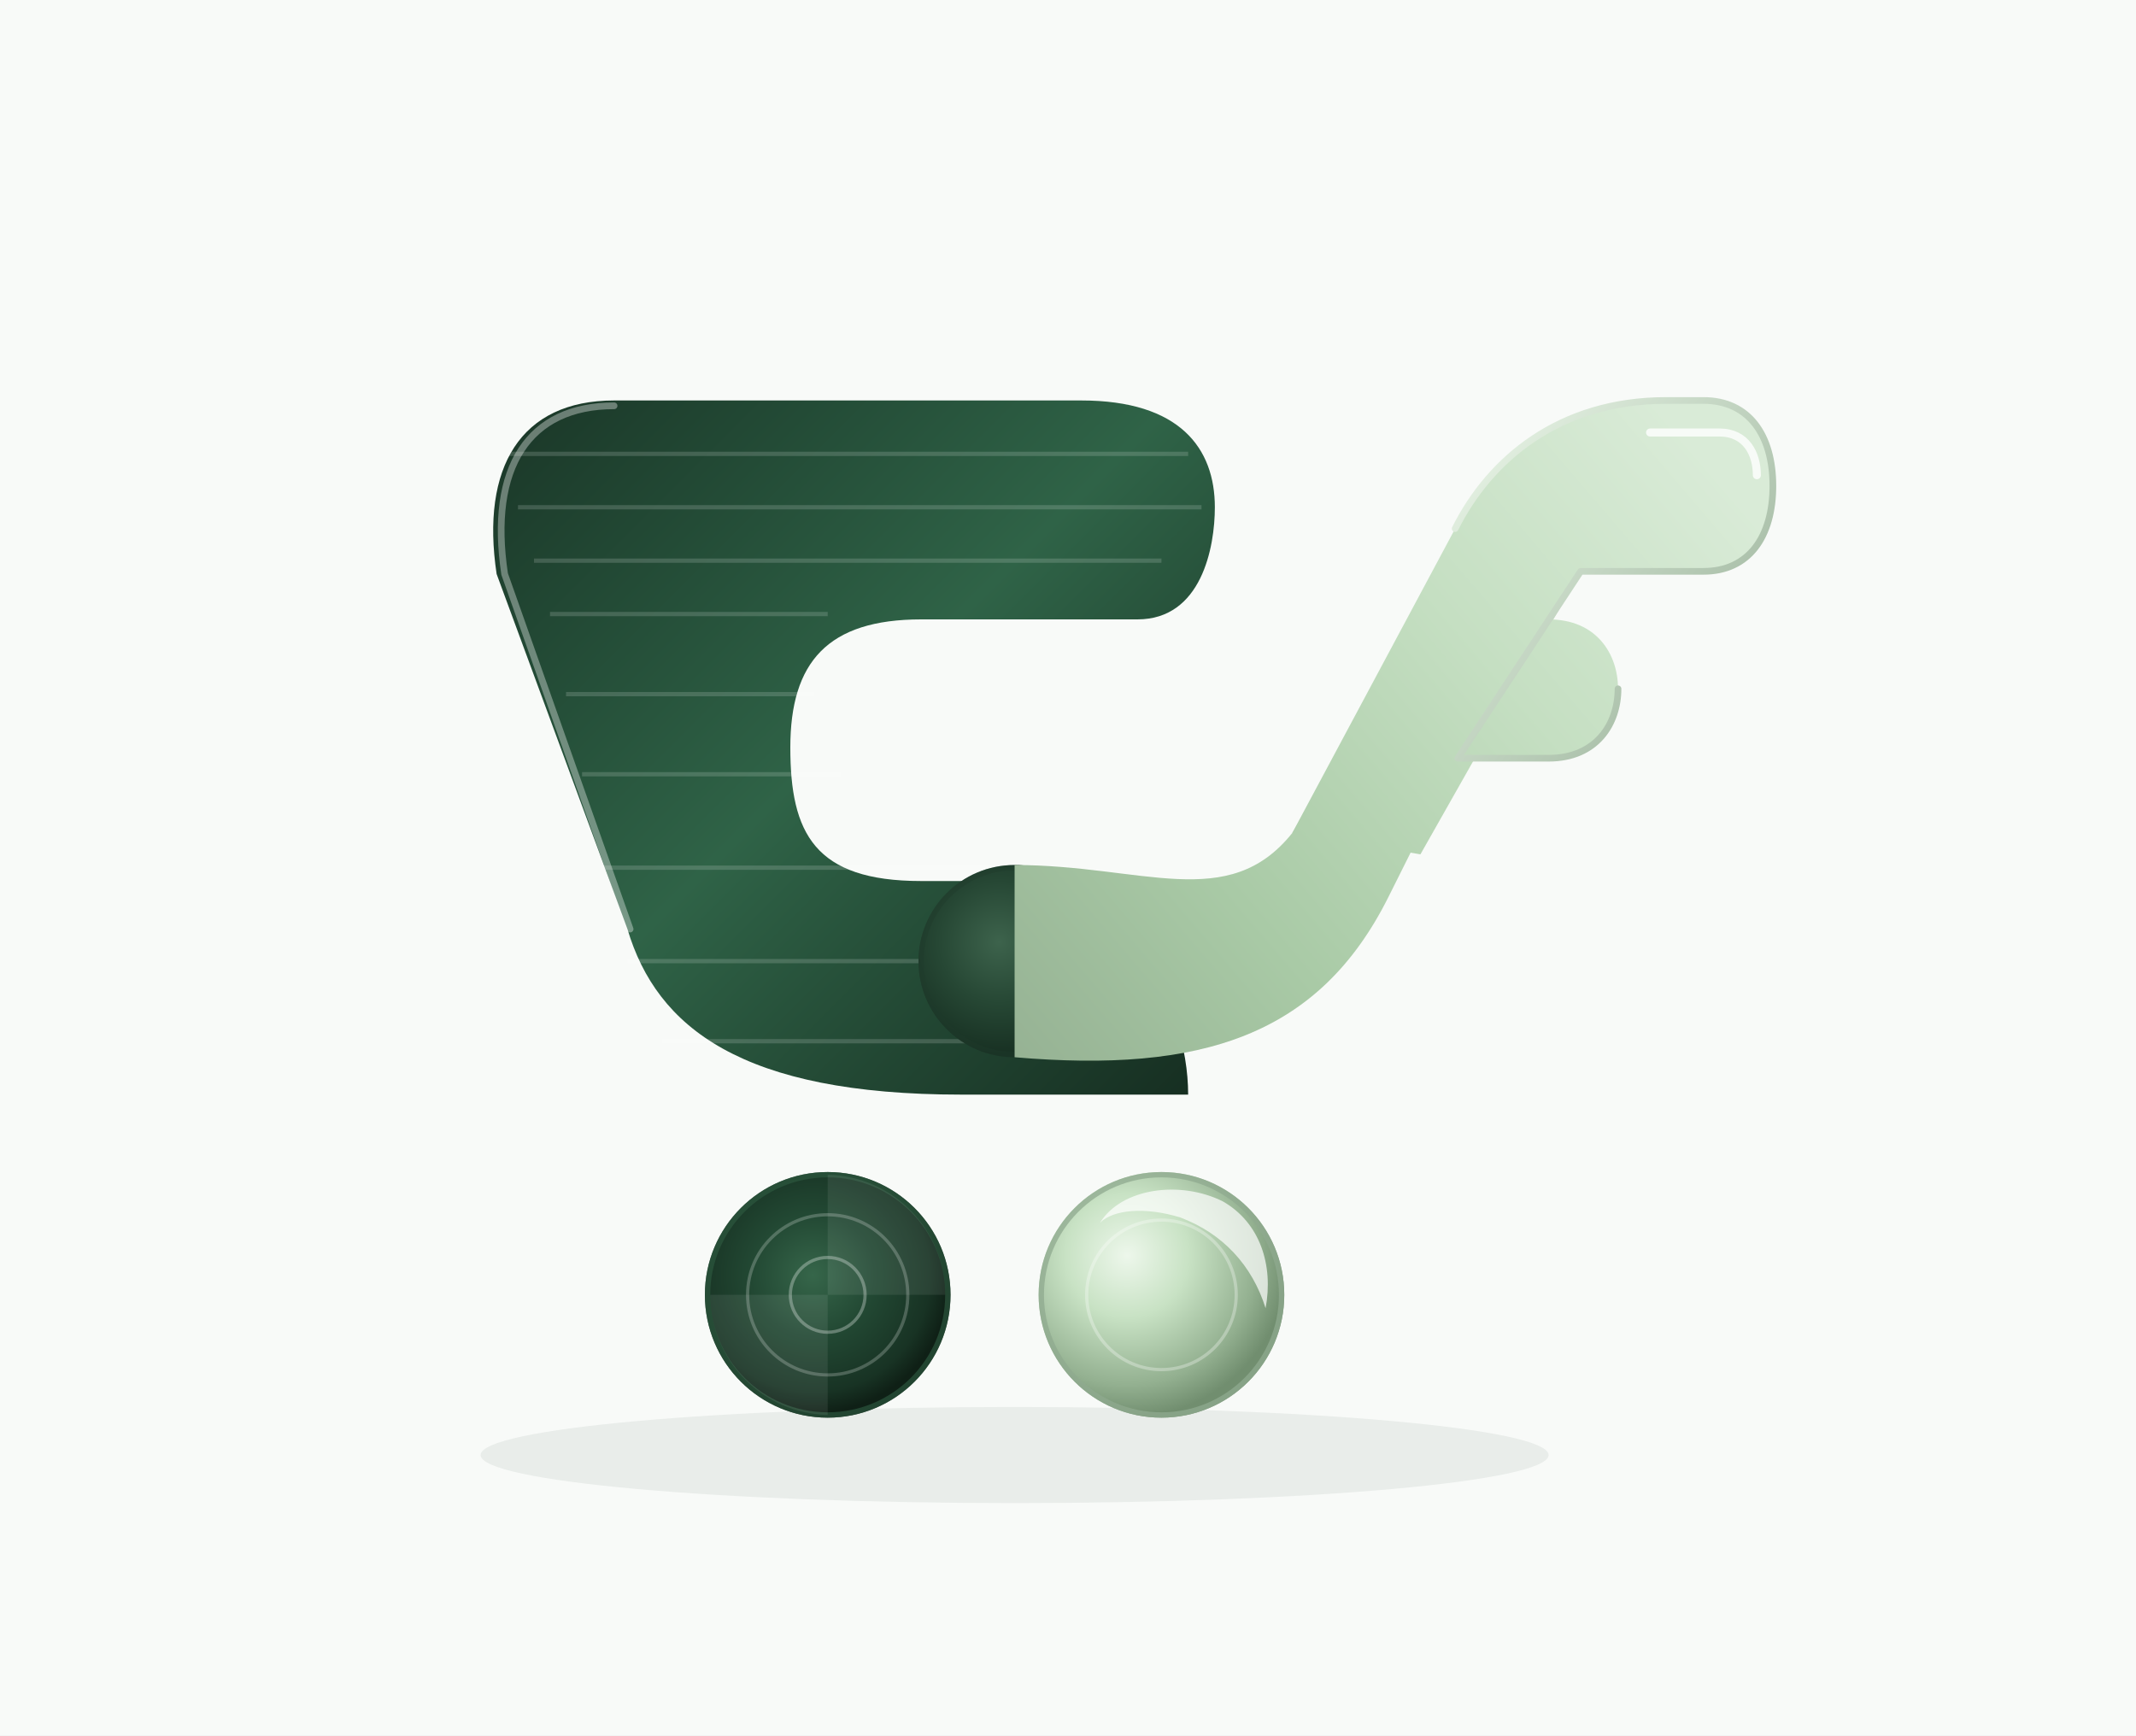
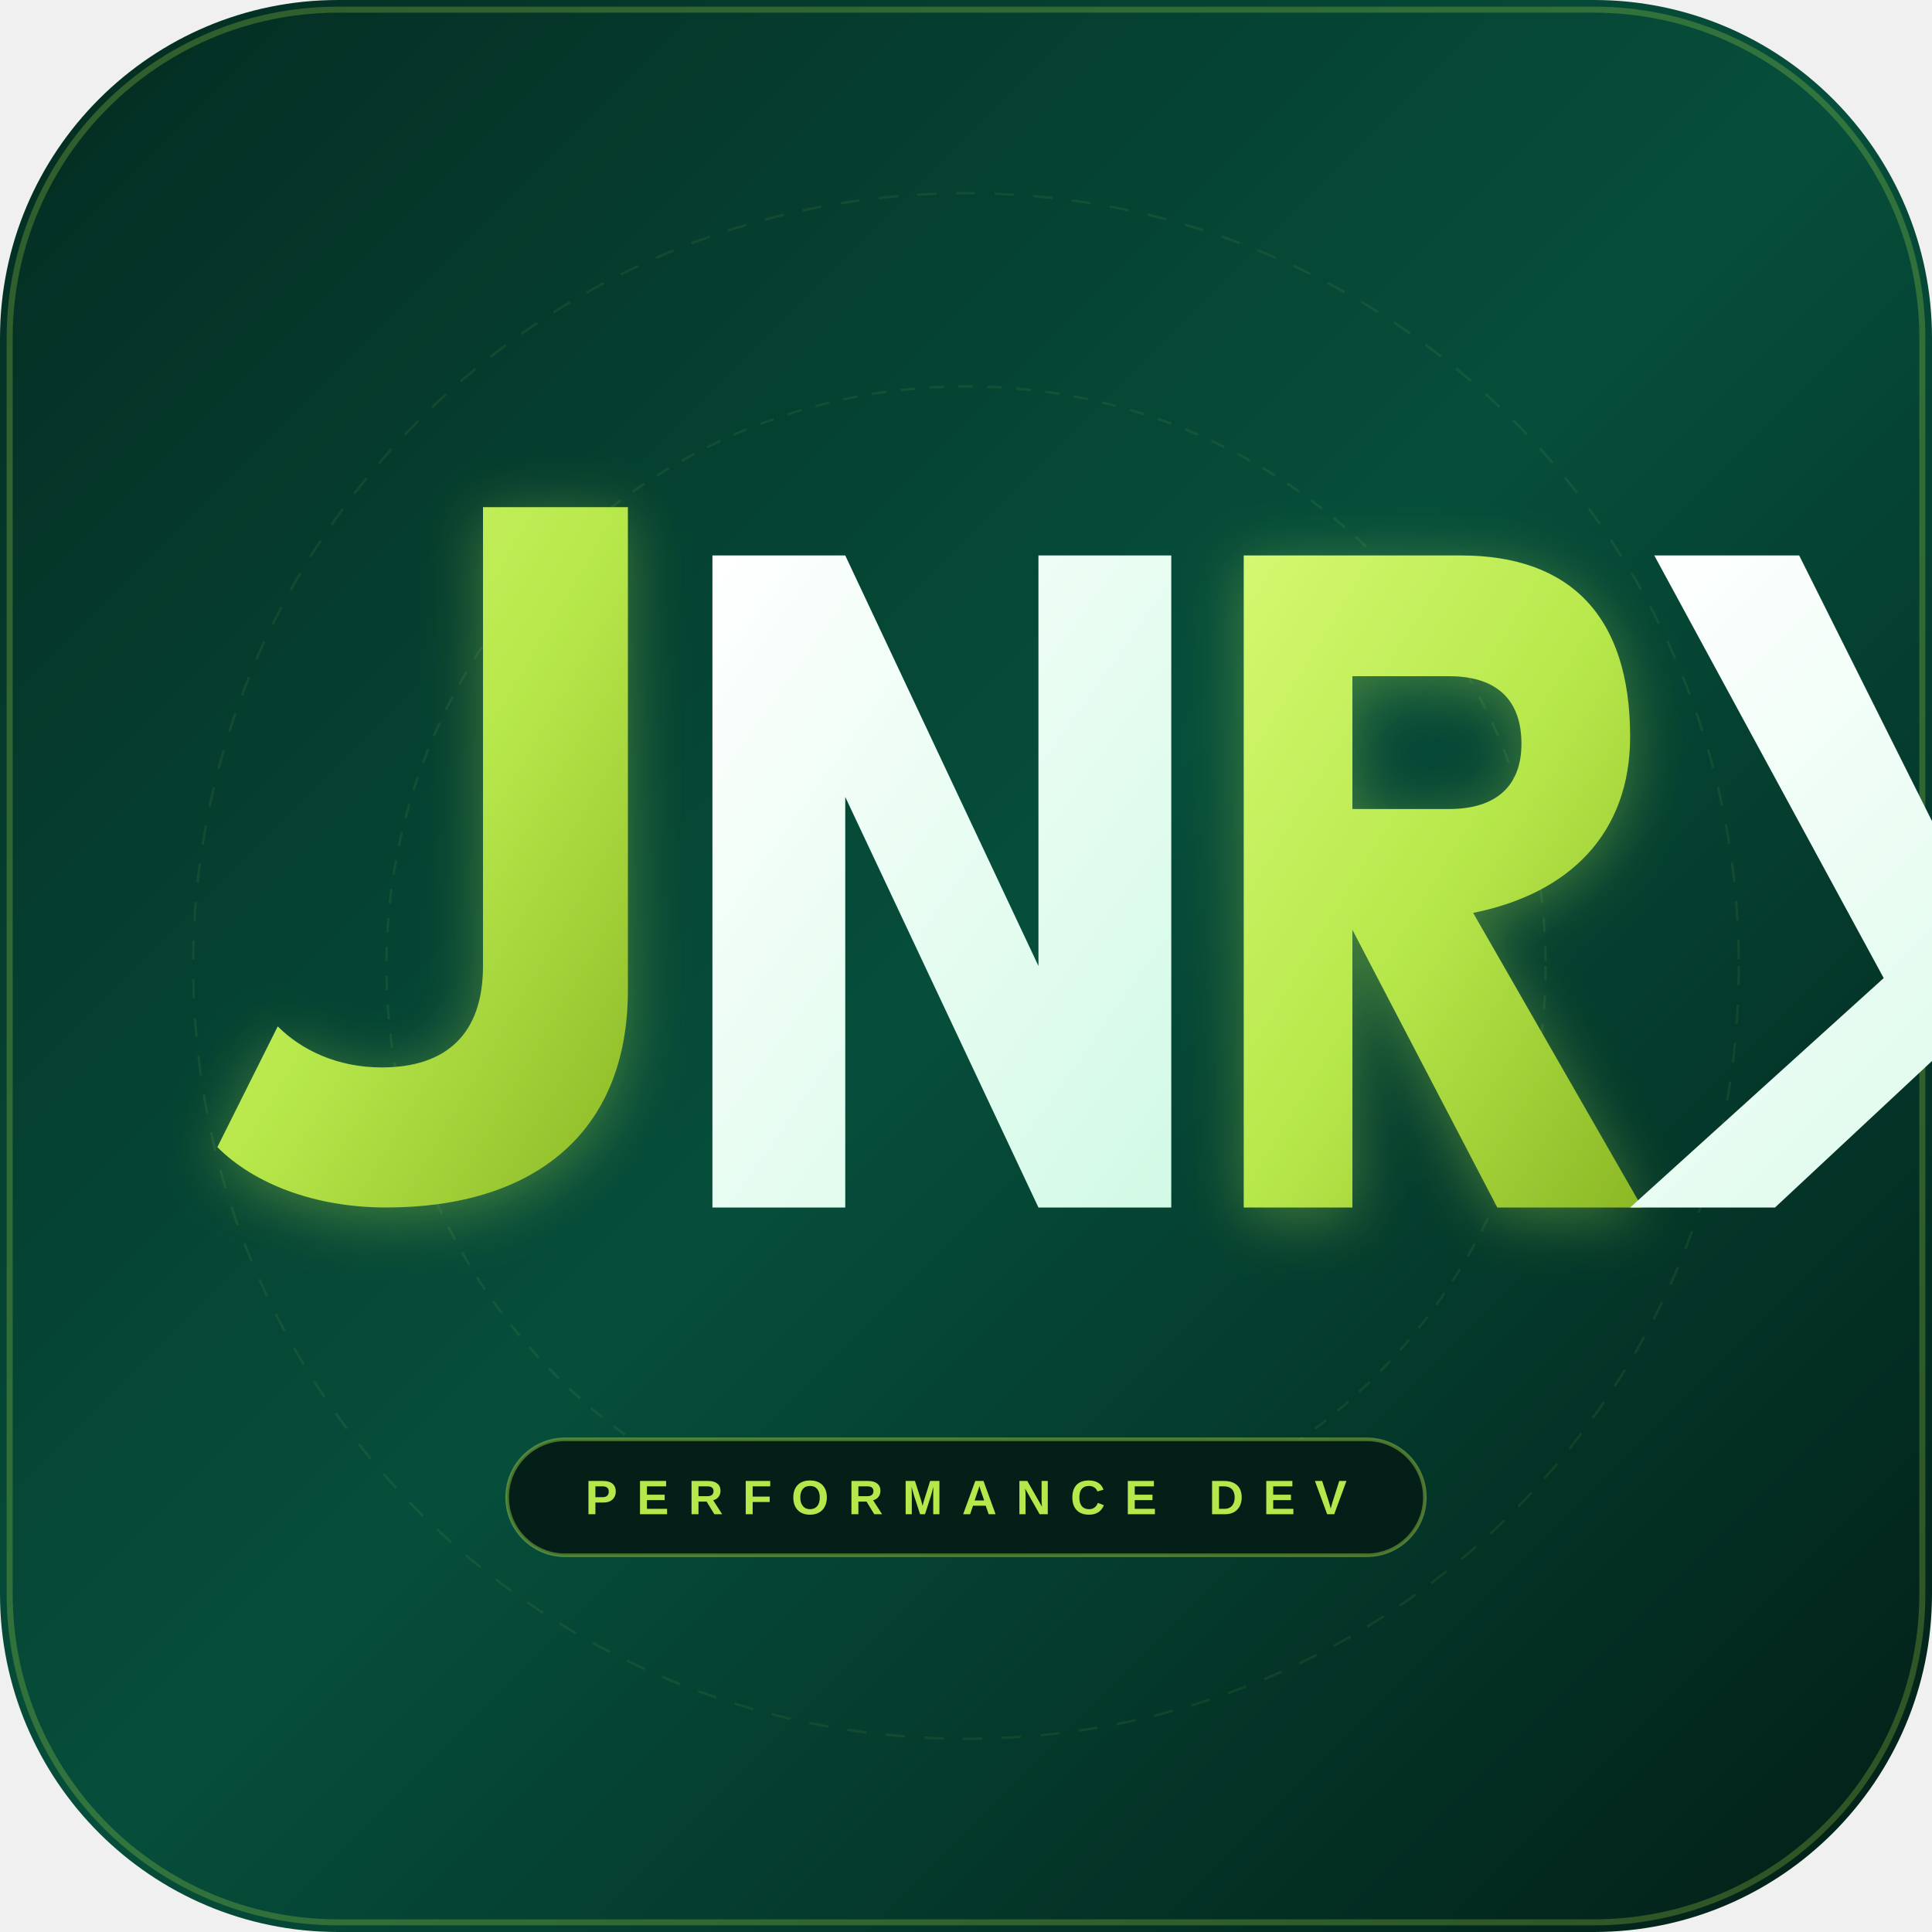
- <svg xmlns="http://www.w3.org/2000/svg" viewBox="0 0 800 650" width="800" height="650">
+ <svg xmlns="http://www.w3.org/2000/svg" viewBox="0 0 800 800" width="800" height="800">
  <defs>
-     <linearGradient id="cfMetalDark" x1="180" y1="140" x2="450" y2="410" gradientUnits="userSpaceOnUse">
-       <stop offset="0%" stop-color="#193325" />
-       <stop offset="25%" stop-color="#234B36" />
-       <stop offset="50%" stop-color="#2F6347" />
-       <stop offset="75%" stop-color="#224733" />
-       <stop offset="100%" stop-color="#162E21" />
+     <linearGradient id="bgGrad" x1="0%" y1="0%" x2="100%" y2="100%">
+       <stop offset="0%" stop-color="#042C21" />
+       <stop offset="50%" stop-color="#064E3B" />
+       <stop offset="100%" stop-color="#021E16" />
    </linearGradient>
-     <linearGradient id="cfSageGlass" x1="340" y1="390" x2="620" y2="150" gradientUnits="userSpaceOnUse">
-       <stop offset="0%" stop-color="#91AC8F" />
-       <stop offset="35%" stop-color="#A9CAA6" />
-       <stop offset="70%" stop-color="#C5DFC2" />
-       <stop offset="100%" stop-color="#D9EBD7" />
+     <linearGradient id="limeGrad" x1="0%" y1="0%" x2="100%" y2="100%">
+       <stop offset="0%" stop-color="#D4F870" />
+       <stop offset="50%" stop-color="#B7E84B" />
+       <stop offset="100%" stop-color="#8BB825" />
    </linearGradient>
-     <linearGradient id="cfGlassRim" x1="350" y1="140" x2="620" y2="350" gradientUnits="userSpaceOnUse">
+     <linearGradient id="whiteGrad" x1="0%" y1="0%" x2="100%" y2="100%">
      <stop offset="0%" stop-color="#FFFFFF" />
-       <stop offset="50%" stop-color="#E8F4E6" />
-       <stop offset="100%" stop-color="#8FA98F" />
+       <stop offset="100%" stop-color="#D1FAE5" />
    </linearGradient>
-     <radialGradient id="cfJointGrad" cx="42%" cy="40%" r="58%">
-       <stop offset="0%" stop-color="#3D634C" />
-       <stop offset="55%" stop-color="#264734" />
-       <stop offset="100%" stop-color="#183123" />
-     </radialGradient>
-     <radialGradient id="cfDarkWheel" cx="44%" cy="42%" r="56%">
-       <stop offset="0%" stop-color="#36664A" />
-       <stop offset="45%" stop-color="#224833" />
-       <stop offset="85%" stop-color="#183324" />
-       <stop offset="100%" stop-color="#0F2016" />
-     </radialGradient>
-     <radialGradient id="cfSageWheel" cx="36%" cy="34%" r="66%">
-       <stop offset="0%" stop-color="#EDF7EB" />
-       <stop offset="38%" stop-color="#C8E2C4" />
-       <stop offset="80%" stop-color="#93B090" />
-       <stop offset="100%" stop-color="#718E6F" />
-     </radialGradient>
+     <filter id="glow" x="-20%" y="-20%" width="140%" height="140%">
+       <feDropShadow dx="0" dy="4" stdDeviation="12" flood-color="#B7E84B" flood-opacity="0.35" />
+     </filter>
  </defs>
-   <rect width="800" height="650" fill="#F8FAF8" />
-   <g id="logo-artwork">
-     <ellipse cx="380" cy="545" rx="200" ry="18" fill="#1E3A2B" fill-opacity="0.07" />
-     <path d="M 230 150          C 195 150, 180 175, 186 215          L 235 348          C 246 385, 278 410, 360 410          L 445 410          C 445 375, 420 330, 380 330          L 345 330          C 305 330, 296 312, 296 280          C 296 248, 310 232, 345 232          L 426 232          C 450 232, 455 205, 455 190          C 455 168, 442 150, 405 150          Z" fill="url(#cfMetalDark)" />
-     <g opacity="0.16" stroke="#FFFFFF" stroke-width="1.6">
-       <line x1="190" y1="170" x2="445" y2="170" />
-       <line x1="194" y1="190" x2="450" y2="190" />
-       <line x1="200" y1="210" x2="435" y2="210" />
-       <line x1="206" y1="230" x2="310" y2="230" />
-       <line x1="212" y1="260" x2="305" y2="260" />
-       <line x1="218" y1="290" x2="315" y2="290" />
-       <line x1="225" y1="325" x2="400" y2="325" />
-       <line x1="235" y1="360" x2="425" y2="360" />
-       <line x1="248" y1="390" x2="440" y2="390" />
-     </g>
-     <path d="M 230 152          C 198 152, 183 175, 189 215          L 236 348" stroke="#FFFFFF" stroke-width="2.5" stroke-opacity="0.35" fill="none" stroke-linecap="round" />
-     <circle cx="380" cy="360" r="36" fill="url(#cfJointGrad)" />
-     <circle cx="380" cy="360" r="35" stroke="#1E3A2B" stroke-width="2" stroke-opacity="0.4" fill="none" />
-     <path d="M 380 324          C 428 324, 460 342, 484 312          L 532 232          L 580 232          C 598 232, 606 245, 606 258          C 606 271, 598 284, 580 284          L 546 284          L 520 336          C 494 388, 450 402, 380 396          Z" fill="url(#cfSageGlass)" />
-     <path d="M 484 312          L 545 198          C 558 172, 584 150, 624 150          L 638 150          C 655 150, 664 163, 664 182          C 664 201, 655 214, 638 214          L 592 214          L 532 320          Z" fill="url(#cfSageGlass)" />
-     <path d="M 545 198          C 558 172, 584 150, 624 150          L 638 150          C 655 150, 664 163, 664 182          C 664 201, 655 214, 638 214          L 592 214          L 546 284          L 580 284          C 598 284, 606 271, 606 258" stroke="url(#cfGlassRim)" stroke-width="2.5" fill="none" stroke-linecap="round" stroke-linejoin="round" />
-     <path d="M 618 162          L 644 162          C 654 162, 658 170, 658 178" stroke="#FFFFFF" stroke-width="3" stroke-opacity="0.8" fill="none" stroke-linecap="round" />
-     <g>
-       <circle cx="310" cy="485" r="46" fill="url(#cfDarkWheel)" />
-       <circle cx="310" cy="485" r="45" stroke="#2D5A40" stroke-width="2" fill="none" stroke-opacity="0.65" />
-       <circle cx="310" cy="485" r="30" stroke="#FFFFFF" stroke-width="1.2" fill="none" stroke-opacity="0.22" />
-       <circle cx="310" cy="485" r="14" stroke="#FFFFFF" stroke-width="1.2" fill="none" stroke-opacity="0.30" />
-       <path d="M 310 440 A 45 45 0 0 1 354 485 L 310 485 Z" fill="#FFFFFF" fill-opacity="0.08" />
-       <path d="M 310 530 A 45 45 0 0 1 266 485 L 310 485 Z" fill="#FFFFFF" fill-opacity="0.08" />
-     </g>
-     <g>
-       <circle cx="435" cy="485" r="46" fill="url(#cfSageWheel)" />
-       <circle cx="435" cy="485" r="45" stroke="#8FA98F" stroke-width="2" fill="none" stroke-opacity="0.75" />
-       <path d="M 412 458            C 420 445, 442 442, 458 450            C 472 458, 477 474, 474 490            C 469 474, 458 462, 442 456            C 429 452, 417 453, 412 458            Z" fill="#FFFFFF" fill-opacity="0.70" />
-       <circle cx="435" cy="485" r="28" stroke="#FFFFFF" stroke-width="1.2" fill="none" stroke-opacity="0.30" />
-     </g>
+   <rect width="800" height="800" rx="140" fill="url(#bgGrad)" />
+   <rect width="792" height="792" x="4" y="4" rx="136" fill="none" stroke="#B7E84B" stroke-width="2.5" stroke-opacity="0.25" />
+   <g stroke="#B7E84B" stroke-width="1" stroke-opacity="0.08">
+     <circle cx="400" cy="400" r="320" fill="none" stroke-dasharray="8 8" />
+     <circle cx="400" cy="400" r="240" fill="none" stroke-dasharray="6 6" />
+   </g>
+   <g transform="translate(140, 160)">
+     <path d="M 60 50 L 120 50 L 120 250 C 120 310, 80 340, 20 340 C -10 340, -35 330, -50 315 L -25 265 C -15 275, 0 282, 18 282 C 45 282, 60 268, 60 240 Z" fill="url(#limeGrad)" filter="url(#glow)" />
+     <path d="M 155 340 L 155 70 L 210 70 L 290 240 L 290 70 L 345 70 L 345 340 L 290 340 L 210 170 L 210 340 Z" fill="url(#whiteGrad)" />
+     <path d="M 375 70 L 465 70 C 510 70, 535 95, 535 145 C 535 185, 510 210, 470 218 L 540 340 L 480 340 L 420 225 L 420 340 L 375 340 Z M 420 120 L 420 175 L 460 175 C 480 175, 490 165, 490 148 C 490 130, 480 120, 460 120 Z" fill="url(#limeGrad)" filter="url(#glow)" />
+     <path d="M 545 70 L 605 70 L 670 200 L 735 70 L 795 70 L 700 245 L 805 340 L 745 340 L 670 270 L 595 340 L 535 340 L 640 245 Z" fill="url(#whiteGrad)" />
+   </g>
+   <g transform="translate(400, 620)">
+     <rect x="-190" y="-24" width="380" height="48" rx="24" fill="#031F17" stroke="#B7E84B" stroke-width="1.5" stroke-opacity="0.4" />
+     <text x="0" y="7" font-family="Liberation Sans, Arial, sans-serif" font-size="20" font-weight="900" fill="#B7E84B" letter-spacing="8" text-anchor="middle">PERFORMANCE DEV</text>
  </g>
</svg>
